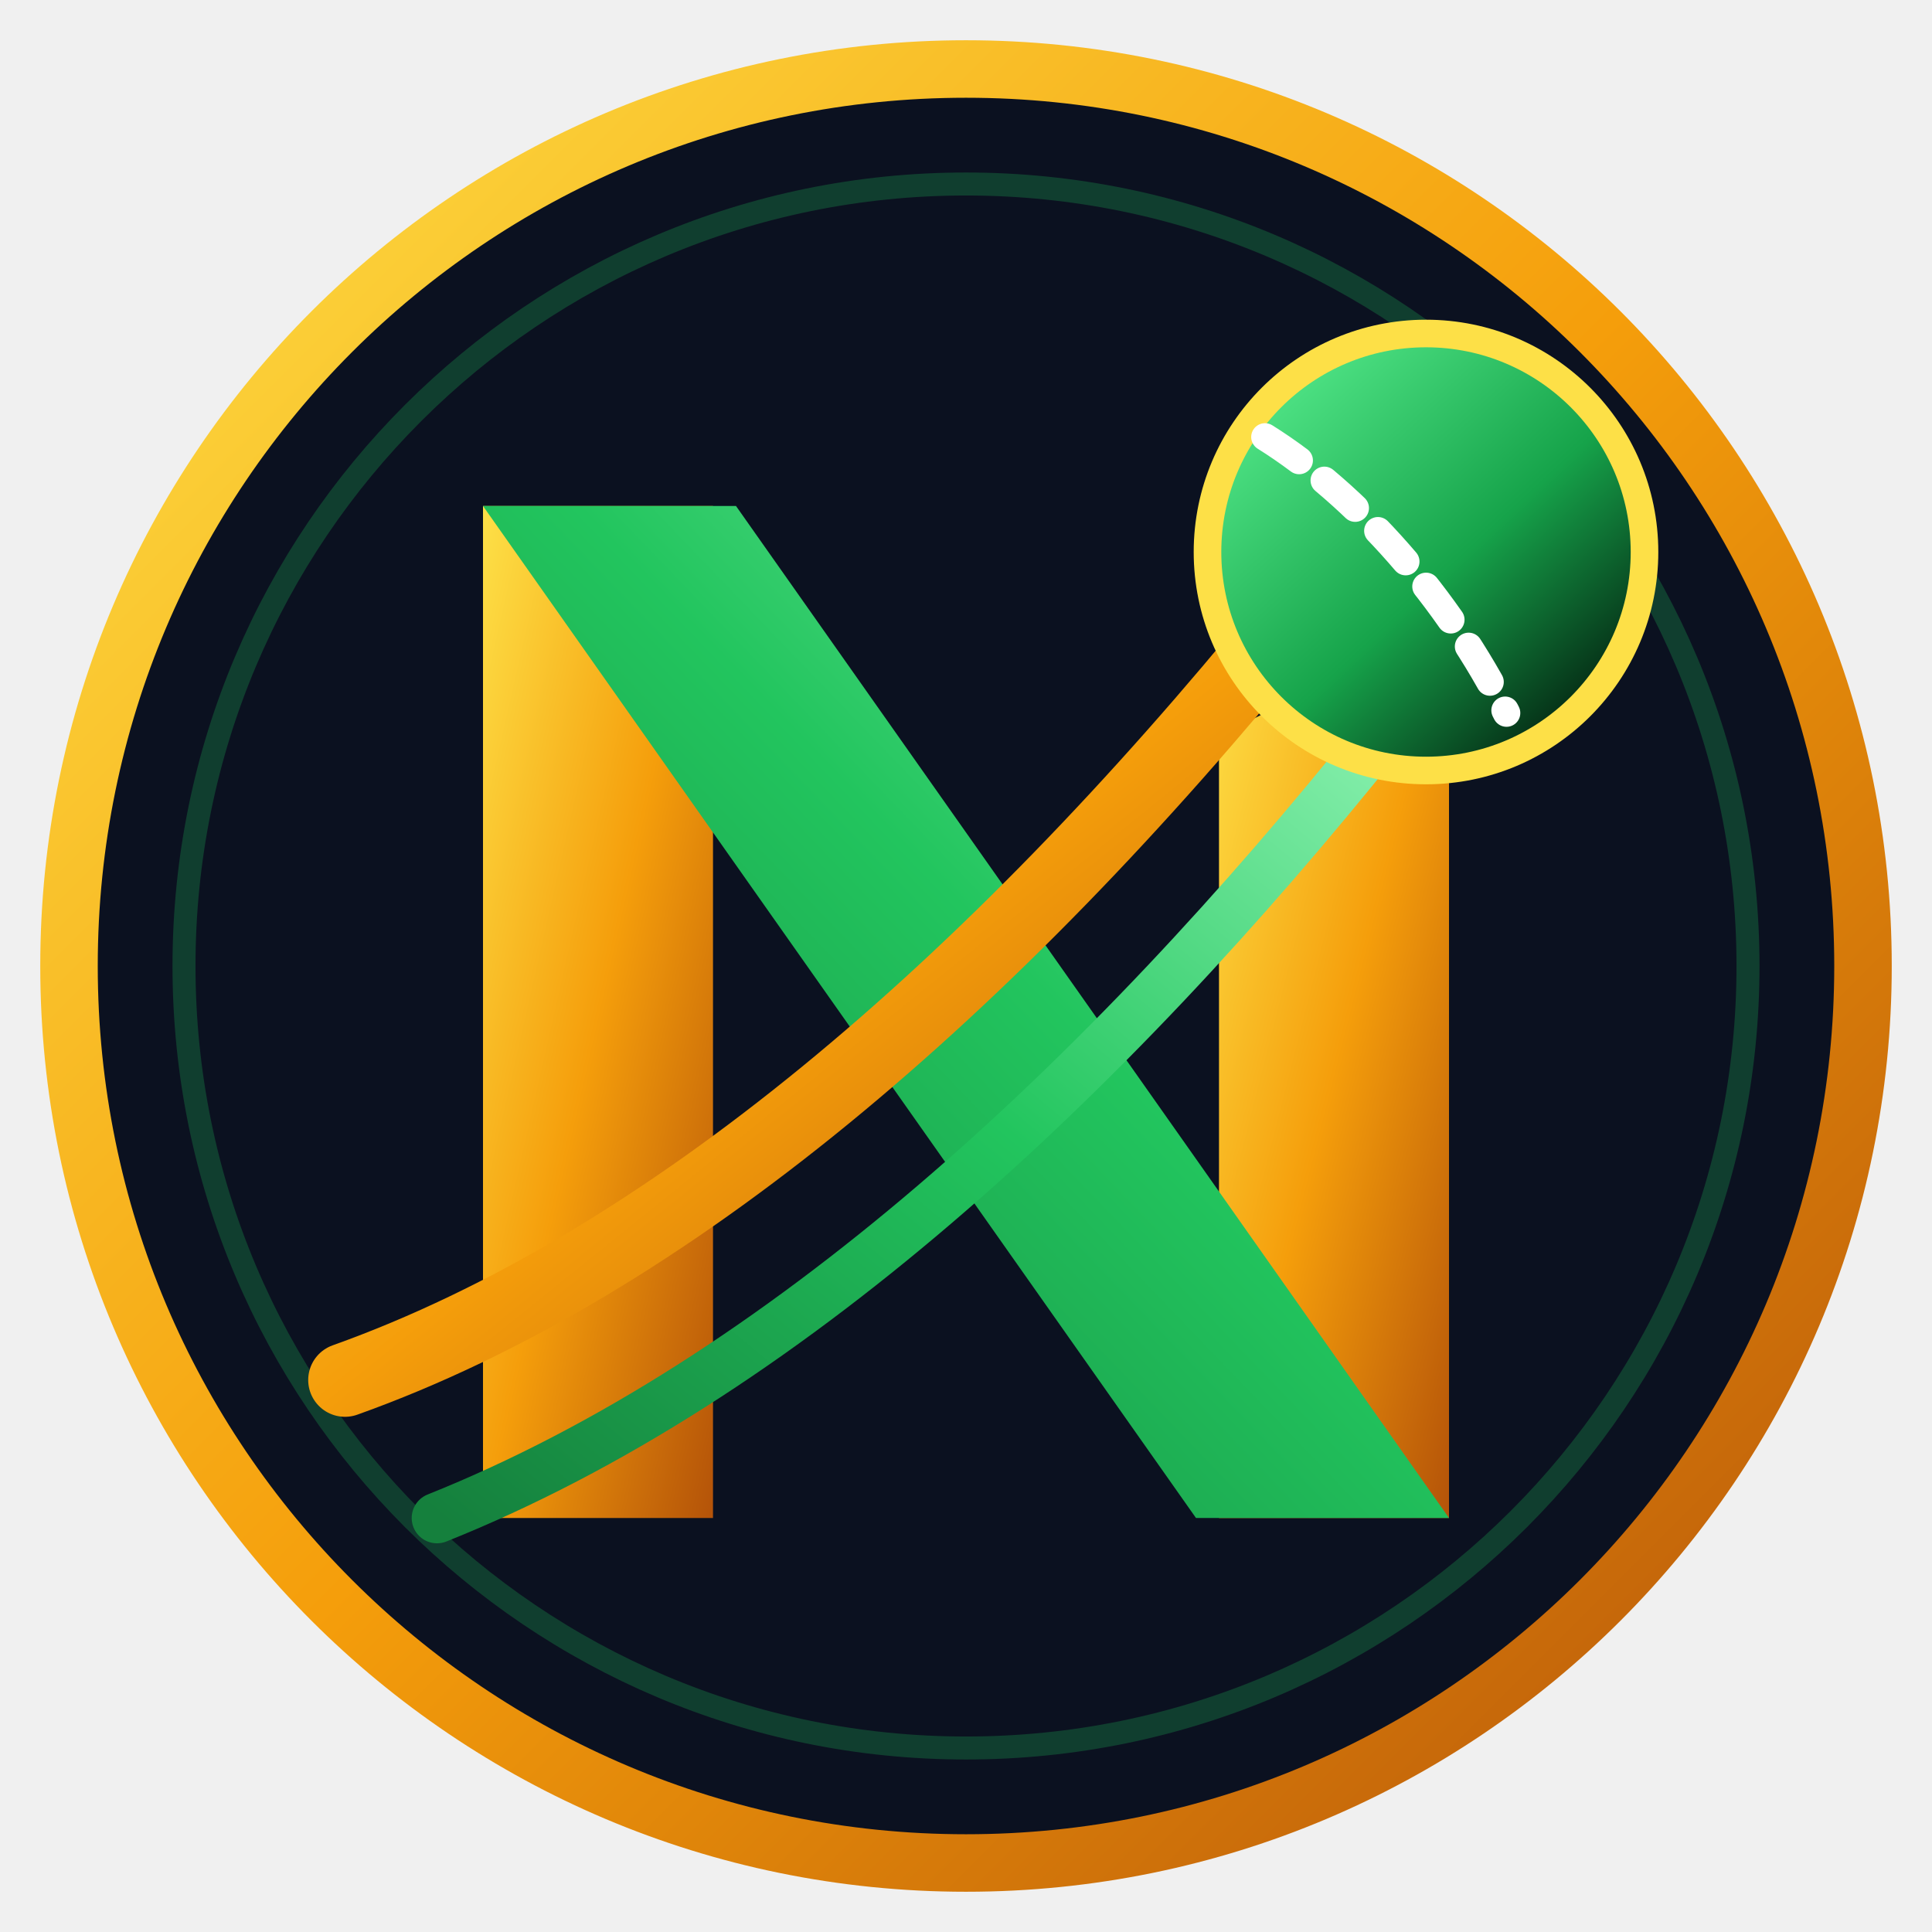
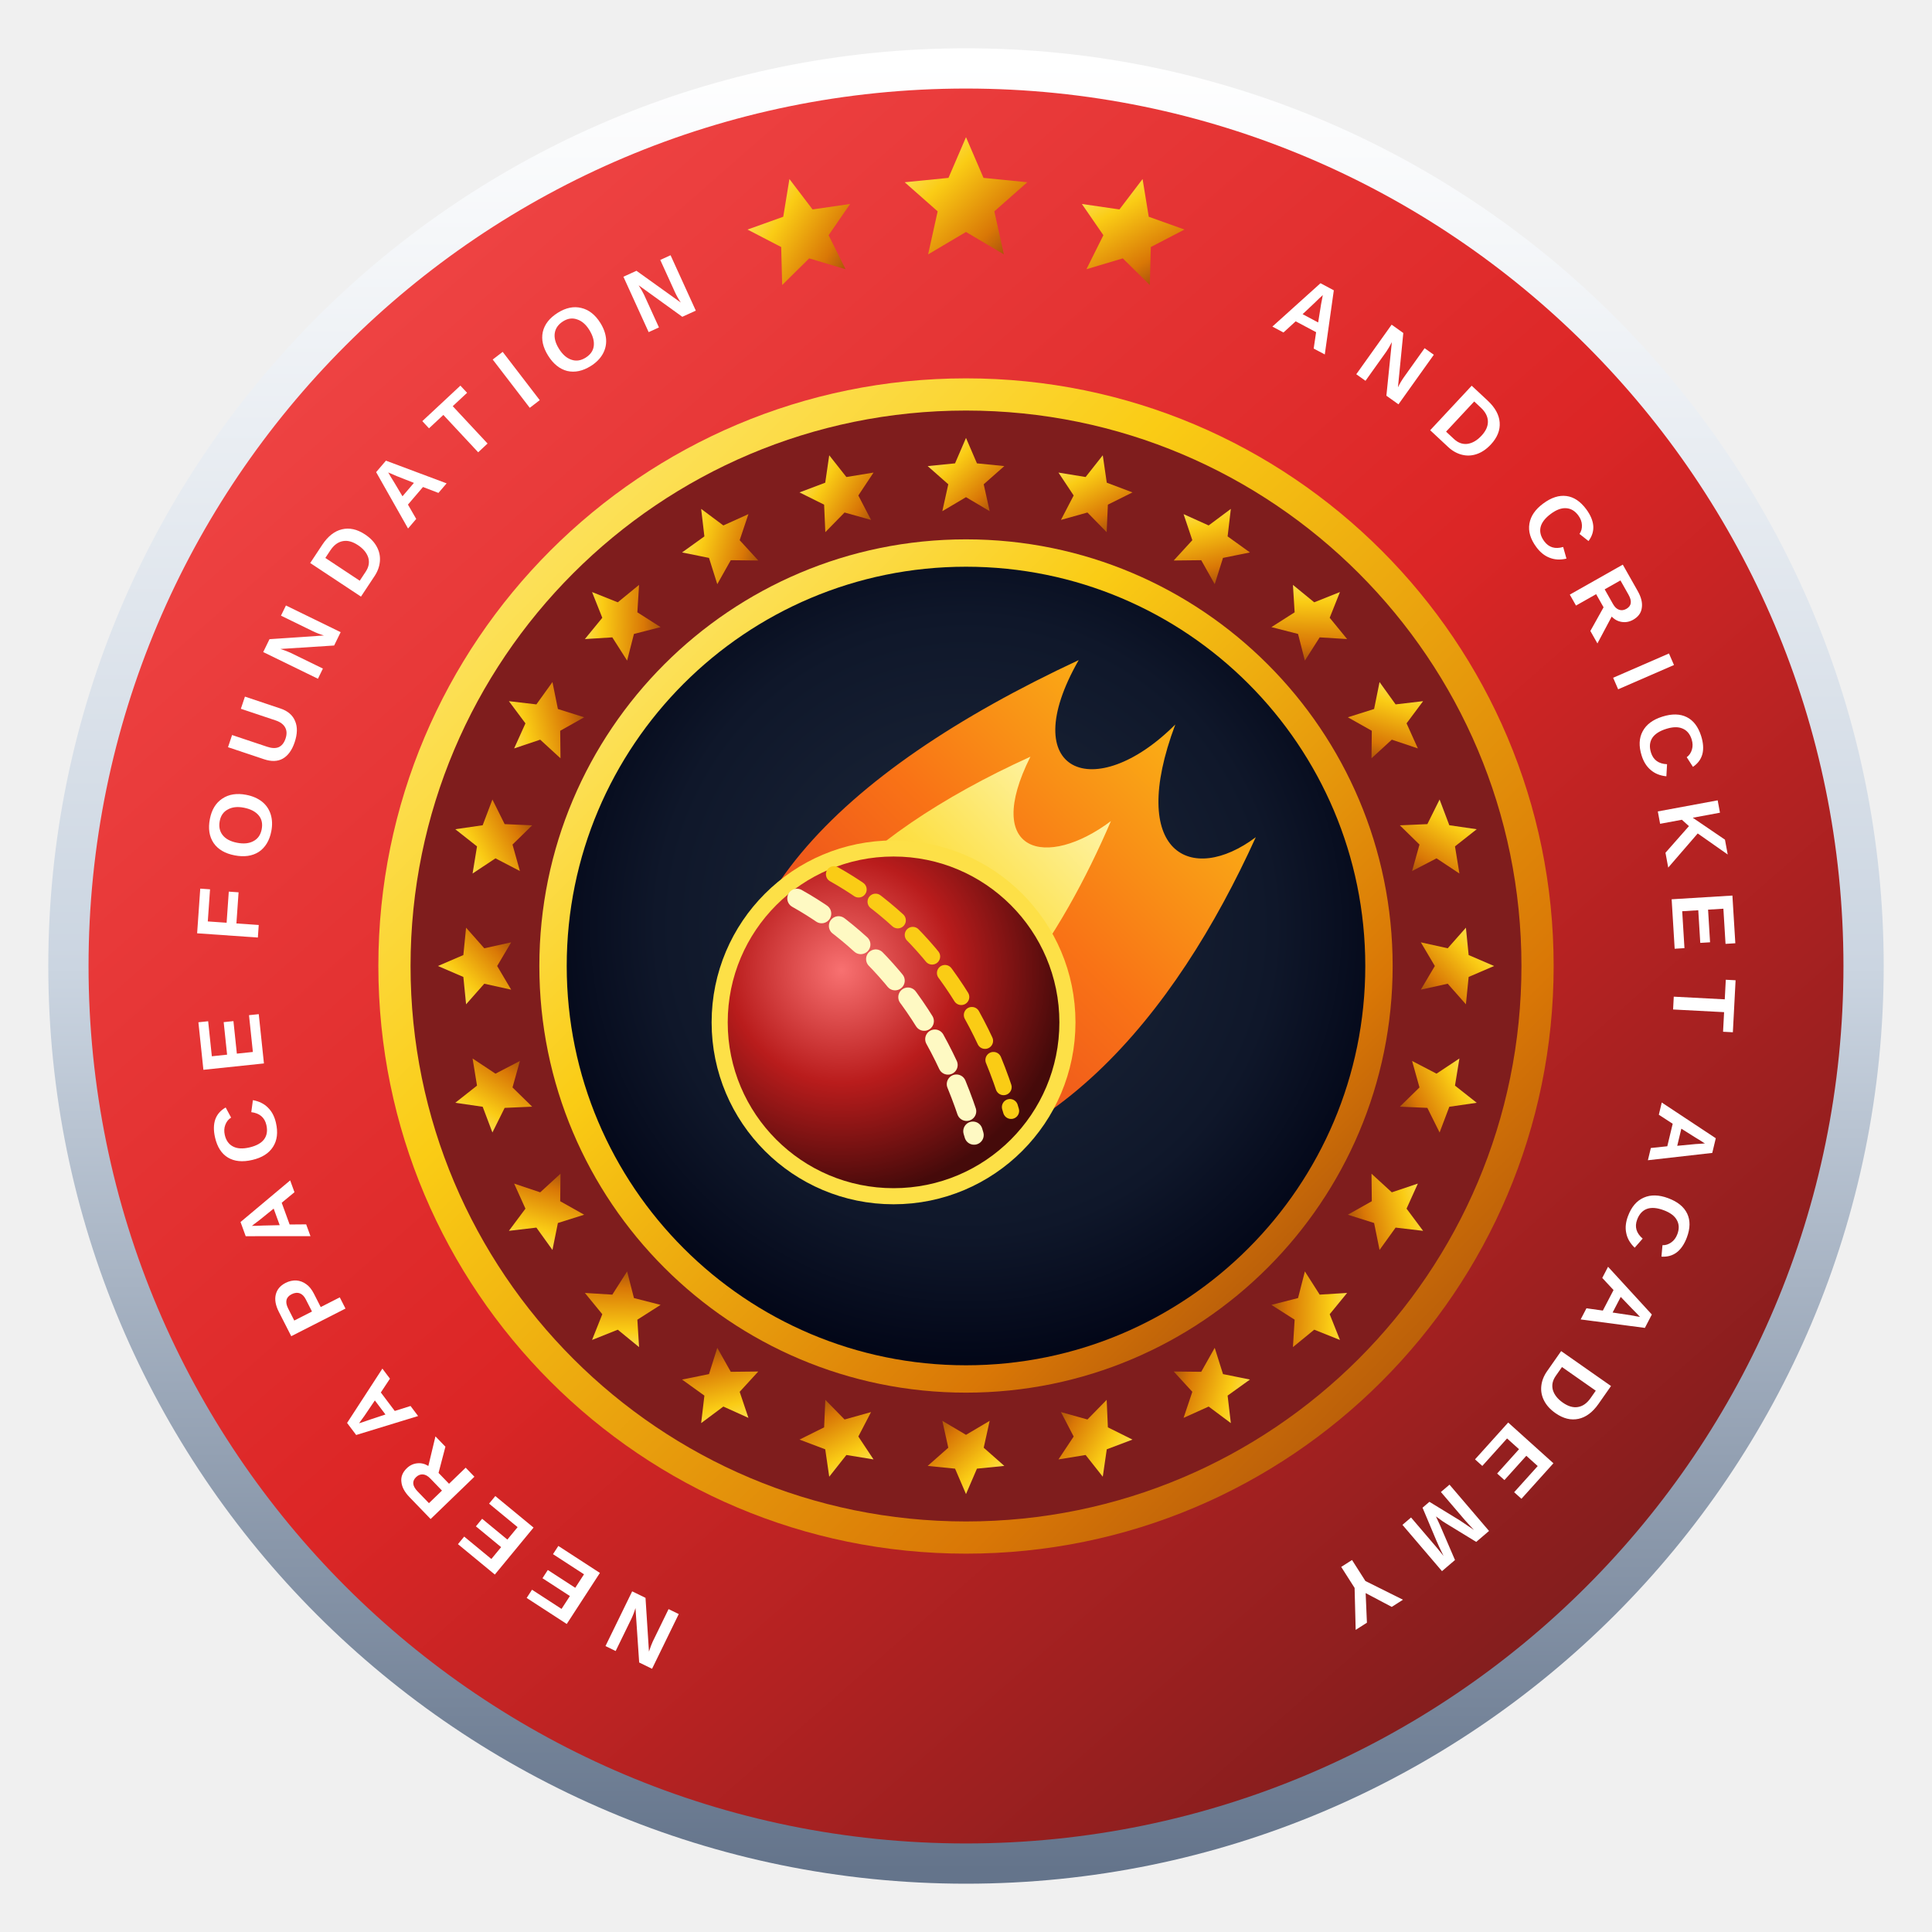
- <svg xmlns="http://www.w3.org/2000/svg" viewBox="0 0 84 84" width="84" height="84" fill="none">
+ <svg xmlns="http://www.w3.org/2000/svg" viewBox="0 0 120 120" width="120" height="120" fill="none">
  <defs>
+     <linearGradient id="mRedRing" x1="15%" y1="10%" x2="85%" y2="90%">
+       <stop offset="0%" stop-color="#EF4444" />
+       <stop offset="50%" stop-color="#DC2626" />
+       <stop offset="100%" stop-color="#7F1D1D" />
+     </linearGradient>
+     <radialGradient id="mCoreDark" cx="50%" cy="45%" r="55%">
+       <stop offset="0%" stop-color="#1E293B" />
+       <stop offset="70%" stop-color="#0F172A" />
+       <stop offset="100%" stop-color="#020617" />
+     </radialGradient>
    <linearGradient id="mGold" x1="0%" y1="0%" x2="100%" y2="100%">
-       <stop offset="0%" stop-color="#FDE047" />
-       <stop offset="50%" stop-color="#F59E0B" />
-       <stop offset="100%" stop-color="#B45309" />
+       <stop offset="0%" stop-color="#FEF08A" />
+       <stop offset="35%" stop-color="#FACC15" />
+       <stop offset="75%" stop-color="#D97706" />
+       <stop offset="100%" stop-color="#92400E" />
    </linearGradient>
-     <linearGradient id="mGreen" x1="0%" y1="100%" x2="100%" y2="0%">
-       <stop offset="0%" stop-color="#15803D" />
-       <stop offset="55%" stop-color="#22C55E" />
-       <stop offset="100%" stop-color="#86EFAC" />
+     <linearGradient id="mSilver" x1="0%" y1="0%" x2="0%" y2="100%">
+       <stop offset="0%" stop-color="#FFFFFF" />
+       <stop offset="50%" stop-color="#CBD5E1" />
+       <stop offset="100%" stop-color="#64748B" />
    </linearGradient>
-     <linearGradient id="mBall" x1="20%" y1="15%" x2="85%" y2="85%">
-       <stop offset="0%" stop-color="#4ADE80" />
-       <stop offset="55%" stop-color="#16A34A" />
-       <stop offset="100%" stop-color="#052E16" />
+     <radialGradient id="mBall" cx="35%" cy="35%" r="65%">
+       <stop offset="0%" stop-color="#F87171" />
+       <stop offset="50%" stop-color="#B91C1C" />
+       <stop offset="100%" stop-color="#450A0A" />
+     </radialGradient>
+     <linearGradient id="mFlameOuter" x1="0%" y1="100%" x2="100%" y2="0%">
+       <stop offset="0%" stop-color="#DC2626" />
+       <stop offset="55%" stop-color="#F97316" />
+       <stop offset="100%" stop-color="#FACC15" />
    </linearGradient>
+     <linearGradient id="mFlameInner" x1="0%" y1="100%" x2="100%" y2="0%">
+       <stop offset="0%" stop-color="#F59E0B" />
+       <stop offset="60%" stop-color="#FDE047" />
+       <stop offset="100%" stop-color="#FEF9C3" />
+     </linearGradient>
+     <polygon id="mStar" points="0,-2.3 0.68,-0.72 2.38,-0.55 1.1,0.58 1.47,2.25 0,1.38 -1.47,2.25 -1.1,0.58 -2.38,-0.55 -0.68,-0.72" fill="url(#mGold)" />
  </defs>
-   <circle cx="42" cy="42" r="39" fill="#0B1120" stroke="url(#mGold)" stroke-width="2.5" />
-   <circle cx="42" cy="42" r="34" stroke="#22C55E" stroke-opacity="0.25" stroke-width="1" />
-   <g transform="translate(5, 2)">
-     <polygon points="16,20 26,20 26,64 16,64" fill="url(#mGold)" />
-     <polygon points="48,30 58,25 58,64 48,64" fill="url(#mGold)" />
-     <polygon points="16,20 27,20 58,64 47,64" fill="url(#mGreen)" />
-     <path d="M10 58 C 24 53, 38 41, 51 25" stroke="url(#mGold)" stroke-width="3.2" stroke-linecap="round" />
-     <path d="M14 64 C 29 58, 43 45, 55 30" stroke="url(#mGreen)" stroke-width="2.2" stroke-linecap="round" />
-     <circle cx="57" cy="22" r="9.5" fill="url(#mBall)" stroke="#FDE047" stroke-width="1.2" />
-     <path d="M50 17 C 54 19.5, 58 24, 60.5 29" stroke="#FFFFFF" stroke-width="1.2" stroke-dasharray="1.8 1.4" stroke-linecap="round" />
+   <circle cx="60" cy="60" r="57" fill="url(#mSilver)" />
+   <circle cx="60" cy="60" r="54.5" fill="url(#mRedRing)" />
+   <circle cx="60" cy="60" r="36.5" fill="url(#mGold)" />
+   <circle cx="60" cy="60" r="34.5" fill="#7F1D1D" />
+   <circle cx="60" cy="60" r="26.5" fill="url(#mGold)" />
+   <circle cx="60" cy="60" r="24.8" fill="url(#mCoreDark)" />
+   <g transform="translate(60, 12.2) scale(1.6)">
+     <use href="#mStar" />
  </g>
+   <g transform="translate(49.8, 14.2) rotate(-14) scale(1.38)">
+     <use href="#mStar" />
+   </g>
+   <g transform="translate(70.2, 14.2) rotate(14) scale(1.38)">
+     <use href="#mStar" />
+   </g>
+   <g font-family="'Montserrat', 'Segoe UI', Arial, sans-serif" font-weight="800" font-size="5.5" fill="#FFFFFF" text-anchor="middle">
+     <text transform="translate(60,60) rotate(-154) translate(0,-44)">N</text>
+     <text transform="translate(60,60) rotate(-147) translate(0,-44)">E</text>
+     <text transform="translate(60,60) rotate(-140.5) translate(0,-44)">E</text>
+     <text transform="translate(60,60) rotate(-134) translate(0,-44)">R</text>
+     <text transform="translate(60,60) rotate(-127) translate(0,-44)">A</text>
+     <text transform="translate(60,60) rotate(-117) translate(0,-44)">P</text>
+     <text transform="translate(60,60) rotate(-110) translate(0,-44)">A</text>
+     <text transform="translate(60,60) rotate(-103) translate(0,-44)">C</text>
+     <text transform="translate(60,60) rotate(-96) translate(0,-44)">E</text>
+     <text transform="translate(60,60) rotate(-86) translate(0,-44)">F</text>
+     <text transform="translate(60,60) rotate(-79) translate(0,-44)">O</text>
+     <text transform="translate(60,60) rotate(-71.5) translate(0,-44)">U</text>
+     <text transform="translate(60,60) rotate(-64) translate(0,-44)">N</text>
+     <text transform="translate(60,60) rotate(-56.5) translate(0,-44)">D</text>
+     <text transform="translate(60,60) rotate(-49.5) translate(0,-44)">A</text>
+     <text transform="translate(60,60) rotate(-43) translate(0,-44)">T</text>
+     <text transform="translate(60,60) rotate(-37.5) translate(0,-44)">I</text>
+     <text transform="translate(60,60) rotate(-32) translate(0,-44)">O</text>
+     <text transform="translate(60,60) rotate(-24.5) translate(0,-44)">N</text>
+     <text transform="translate(60,60) rotate(28) translate(0,-44)">A</text>
+     <text transform="translate(60,60) rotate(35.5) translate(0,-44)">N</text>
+     <text transform="translate(60,60) rotate(43) translate(0,-44)">D</text>
+     <text transform="translate(60,60) rotate(53.5) translate(0,-44)">C</text>
+     <text transform="translate(60,60) rotate(60.5) translate(0,-44)">R</text>
+     <text transform="translate(60,60) rotate(66.5) translate(0,-44)">I</text>
+     <text transform="translate(60,60) rotate(72.5) translate(0,-44)">C</text>
+     <text transform="translate(60,60) rotate(79.5) translate(0,-44)">K</text>
+     <text transform="translate(60,60) rotate(86.5) translate(0,-44)">E</text>
+     <text transform="translate(60,60) rotate(93) translate(0,-44)">T</text>
+     <text transform="translate(60,60) rotate(103.5) translate(0,-44)">A</text>
+     <text transform="translate(60,60) rotate(110.5) translate(0,-44)">C</text>
+     <text transform="translate(60,60) rotate(117.5) translate(0,-44)">A</text>
+     <text transform="translate(60,60) rotate(125) translate(0,-44)">D</text>
+     <text transform="translate(60,60) rotate(132) translate(0,-44)">E</text>
+     <text transform="translate(60,60) rotate(139.5) translate(0,-44)">M</text>
+     <text transform="translate(60,60) rotate(147.5) translate(0,-44)">Y</text>
+   </g>
+   <g>
+     <use href="#mStar" transform="translate(60, 29.5)" />
+     <use href="#mStar" transform="translate(67.9, 30.5) rotate(15)" />
+     <use href="#mStar" transform="translate(75.3, 33.6) rotate(30)" />
+     <use href="#mStar" transform="translate(81.6, 38.4) rotate(45)" />
+     <use href="#mStar" transform="translate(86.4, 44.7) rotate(60)" />
+     <use href="#mStar" transform="translate(89.5, 52.1) rotate(75)" />
+     <use href="#mStar" transform="translate(90.5, 60) rotate(90)" />
+     <use href="#mStar" transform="translate(89.5, 67.9) rotate(105)" />
+     <use href="#mStar" transform="translate(86.4, 75.3) rotate(120)" />
+     <use href="#mStar" transform="translate(81.6, 81.6) rotate(135)" />
+     <use href="#mStar" transform="translate(75.3, 86.4) rotate(150)" />
+     <use href="#mStar" transform="translate(67.9, 89.5) rotate(165)" />
+     <use href="#mStar" transform="translate(60, 90.5) rotate(180)" />
+     <use href="#mStar" transform="translate(52.1, 89.5) rotate(195)" />
+     <use href="#mStar" transform="translate(44.7, 86.4) rotate(210)" />
+     <use href="#mStar" transform="translate(38.4, 81.6) rotate(225)" />
+     <use href="#mStar" transform="translate(33.6, 75.3) rotate(240)" />
+     <use href="#mStar" transform="translate(30.5, 67.9) rotate(255)" />
+     <use href="#mStar" transform="translate(29.5, 60) rotate(270)" />
+     <use href="#mStar" transform="translate(30.5, 52.1) rotate(285)" />
+     <use href="#mStar" transform="translate(33.6, 44.7) rotate(300)" />
+     <use href="#mStar" transform="translate(38.4, 38.4) rotate(315)" />
+     <use href="#mStar" transform="translate(44.7, 33.6) rotate(330)" />
+     <use href="#mStar" transform="translate(52.1, 30.5) rotate(345)" />
+   </g>
+   <path d="M46 68 C43 57, 52 48, 67 41 C63 48, 68 50, 73 45 C70 53, 74 55, 78 52 C73 63, 65 73, 53 73 Z" fill="url(#mFlameOuter)" />
+   <path d="M48 67 C46 59, 53 52, 64 47 C61 53, 65 54, 69 51 C66 58, 61 66, 53 69 Z" fill="url(#mFlameInner)" />
+   <circle cx="55.5" cy="63.5" r="10.8" fill="url(#mBall)" stroke="#FDE047" stroke-width="1" />
+   <path d="M49.5 55.8 C54.5 58.6, 58.5 63.5, 60.5 70.5" stroke="#FEF9C3" stroke-width="1.2" stroke-dasharray="1.8 1.3" stroke-linecap="round" />
+   <path d="M51.8 54.3 C56.8 57.1, 60.8 62, 62.8 69" stroke="#FACC15" stroke-width="1" stroke-dasharray="1.8 1.3" stroke-linecap="round" />
</svg>
